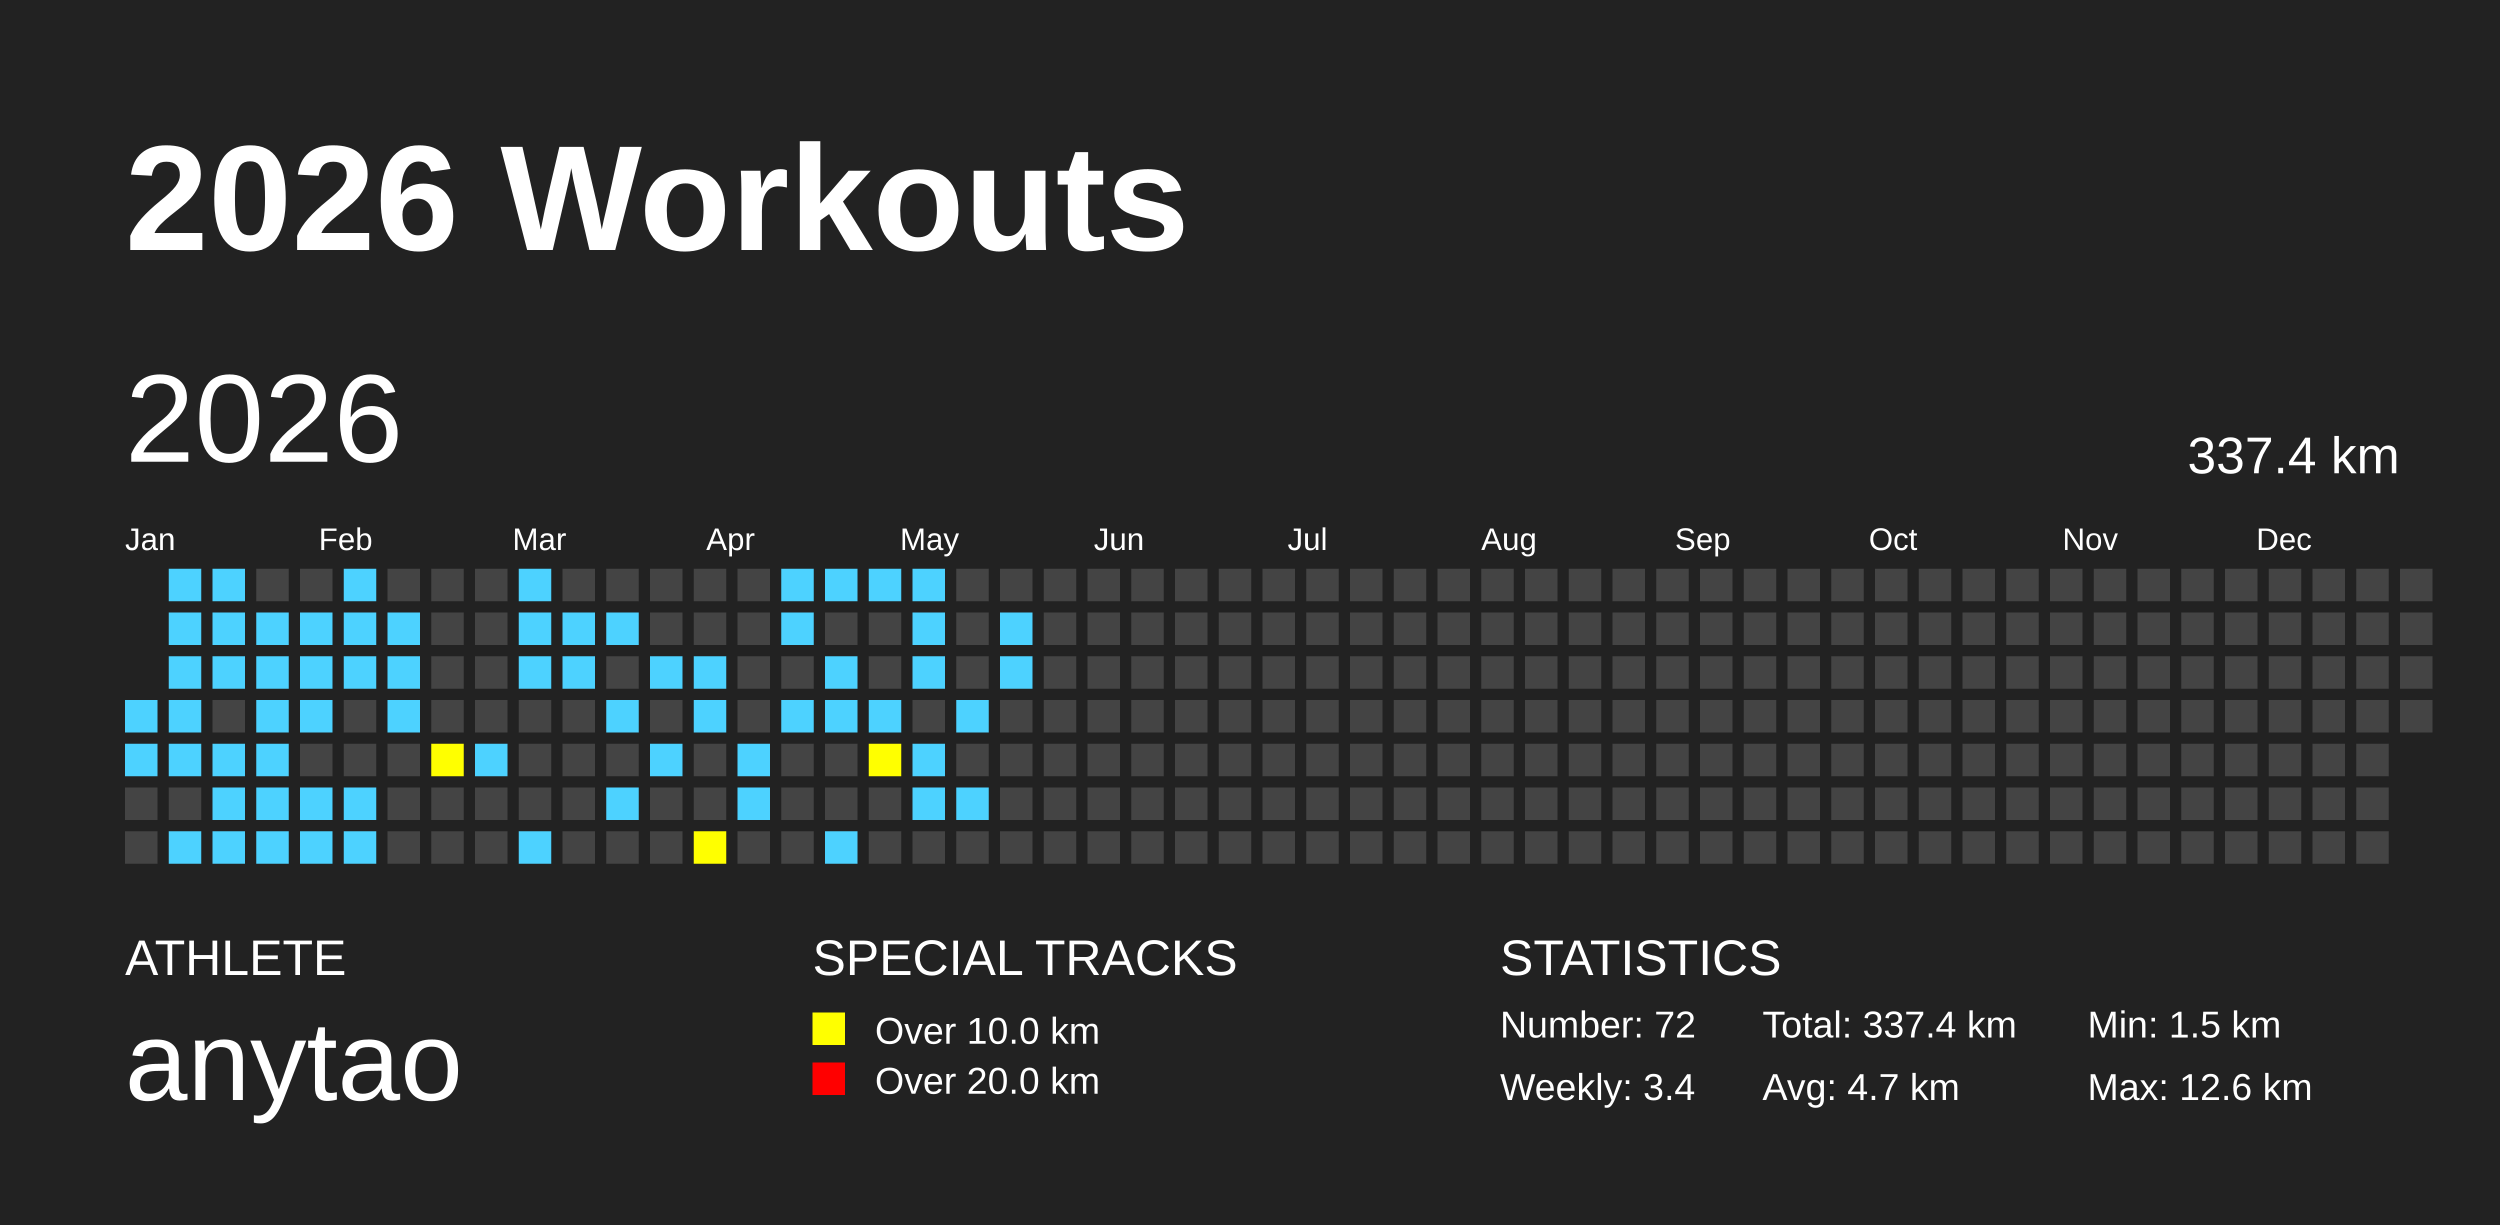
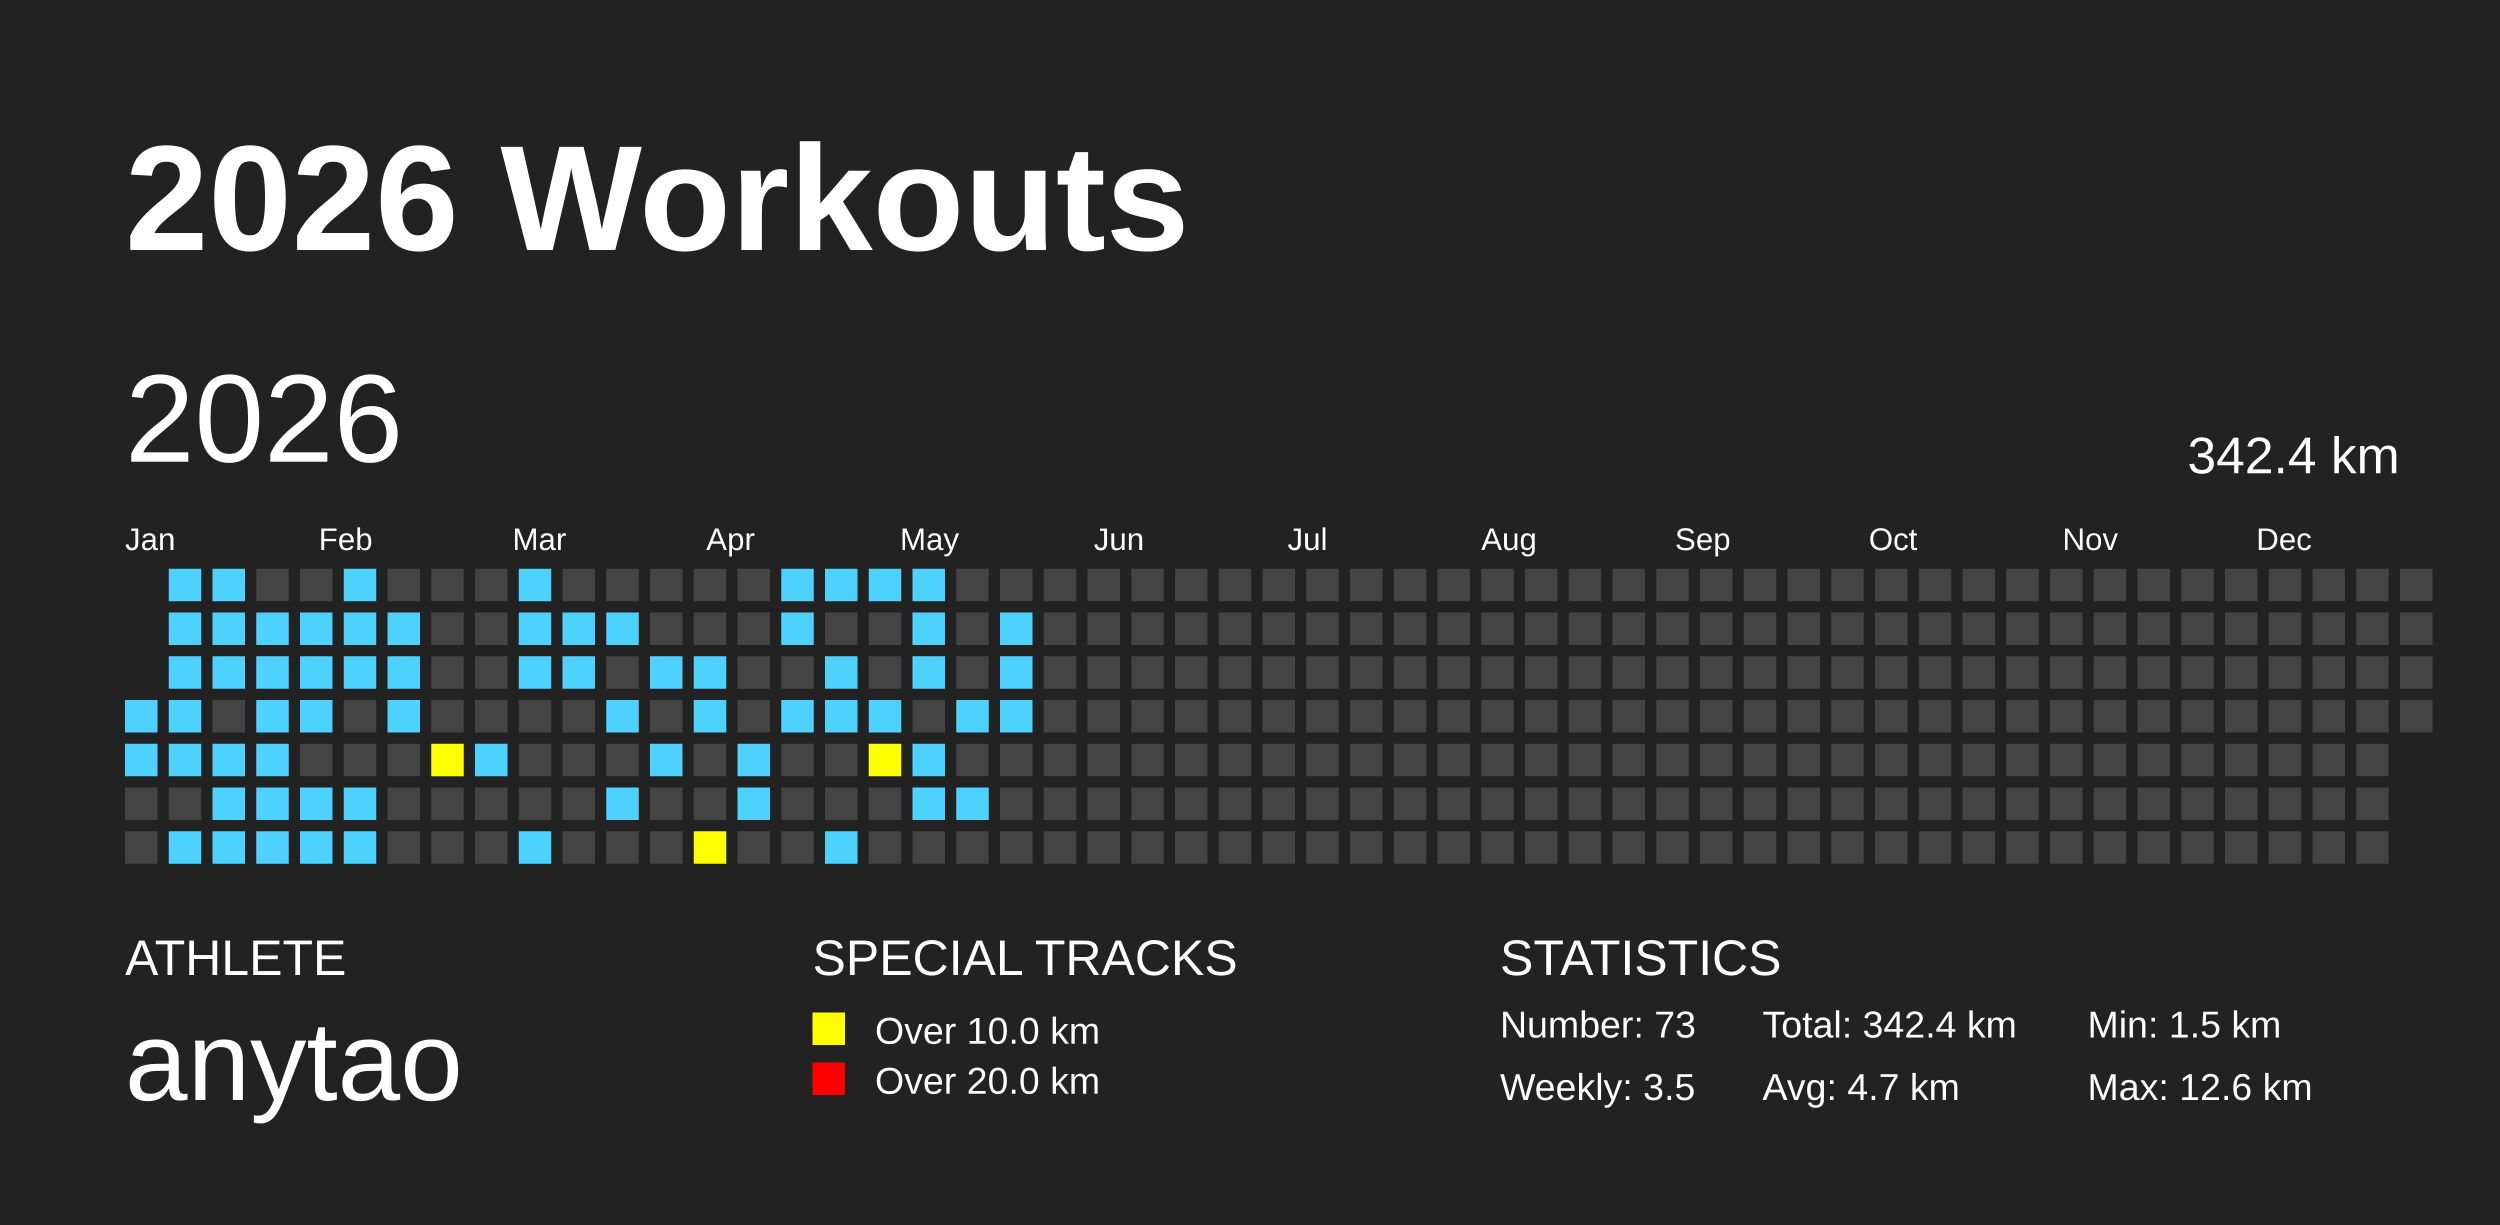
<svg xmlns="http://www.w3.org/2000/svg" baseProfile="full" height="98mm" version="1.1" viewBox="0,0,200,98" width="200mm">
  <defs />
  <rect fill="#222222" height="98" width="200" x="0" y="0" />
  <text fill="#FFFFFF" style="font-size:12px; font-family:Arial; font-weight:bold;" x="10" y="20">2026 Workouts</text>
  <text fill="#FFFFFF" style="font-size:4px; font-family:Arial" x="10" y="78">ATHLETE</text>
  <text fill="#FFFFFF" style="font-size:9px; font-family:Arial" x="10" y="88">anytao</text>
  <text fill="#FFFFFF" style="font-size:4px; font-family:Arial" x="65" y="78">SPECIAL TRACKS</text>
  <rect fill="yellow" height="2.6" width="2.6" x="65" y="81" />
  <text fill="#FFFFFF" style="font-size:3px; font-family:Arial" x="70" y="83.5">Over 10.0 km</text>
  <rect fill="red" height="2.6" width="2.6" x="65" y="85" />
  <text fill="#FFFFFF" style="font-size:3px; font-family:Arial" x="70" y="87.5">Over 20.0 km</text>
  <text fill="#FFFFFF" style="font-size:4px; font-family:Arial" x="120" y="78">STATISTICS</text>
-   <text fill="#FFFFFF" style="font-size:3px; font-family:Arial" x="120" y="83">Number: 72</text>
-   <text fill="#FFFFFF" style="font-size:3px; font-family:Arial" x="120" y="88">Weekly: 3.4</text>
-   <text fill="#FFFFFF" style="font-size:3px; font-family:Arial" x="141" y="83">Total: 337.4 km</text>
+   <text fill="#FFFFFF" style="font-size:3px; font-family:Arial" x="120" y="83">Number: 73</text>
+   <text fill="#FFFFFF" style="font-size:3px; font-family:Arial" x="120" y="88">Weekly: 3.5</text>
+   <text fill="#FFFFFF" style="font-size:3px; font-family:Arial" x="141" y="83">Total: 342.4 km</text>
  <text fill="#FFFFFF" style="font-size:3px; font-family:Arial" x="141" y="88">Avg: 4.7 km</text>
  <text fill="#FFFFFF" style="font-size:3px; font-family:Arial" x="167" y="83">Min: 1.5 km</text>
  <text fill="#FFFFFF" style="font-size:3px; font-family:Arial" x="167" y="88">Max: 12.6 km</text>
  <text dominant-baseline="hanging" fill="#FFFFFF" style="font-size:10.0px; font-family:Arial;" x="10" y="30">2026</text>
-   <text dominant-baseline="hanging" fill="#FFFFFF" style="font-size:4.125px; font-family:Arial;" x="175" y="35">337.4 km</text>
+   <text dominant-baseline="hanging" fill="#FFFFFF" style="font-size:4.125px; font-family:Arial;" x="175" y="35">342.4 km</text>
  <text fill="#FFFFFF" style="font-size:2.5px; font-family:Arial" x="10.0" y="44">Jan</text>
  <text fill="#FFFFFF" style="font-size:2.5px; font-family:Arial" x="25.5" y="44">Feb</text>
  <text fill="#FFFFFF" style="font-size:2.5px; font-family:Arial" x="41.0" y="44">Mar</text>
  <text fill="#FFFFFF" style="font-size:2.5px; font-family:Arial" x="56.5" y="44">Apr</text>
  <text fill="#FFFFFF" style="font-size:2.5px; font-family:Arial" x="72.0" y="44">May</text>
  <text fill="#FFFFFF" style="font-size:2.5px; font-family:Arial" x="87.5" y="44">Jun</text>
  <text fill="#FFFFFF" style="font-size:2.5px; font-family:Arial" x="103.0" y="44">Jul</text>
  <text fill="#FFFFFF" style="font-size:2.5px; font-family:Arial" x="118.5" y="44">Aug</text>
  <text fill="#FFFFFF" style="font-size:2.5px; font-family:Arial" x="134.0" y="44">Sep</text>
  <text fill="#FFFFFF" style="font-size:2.5px; font-family:Arial" x="149.5" y="44">Oct</text>
  <text fill="#FFFFFF" style="font-size:2.5px; font-family:Arial" x="165.0" y="44">Nov</text>
  <text fill="#FFFFFF" style="font-size:2.5px; font-family:Arial" x="180.5" y="44">Dec</text>
  <rect fill="#4DD2FF" height="2.6" width="2.6" x="10.0" y="56.0" />
  <rect fill="#4DD2FF" height="2.6" width="2.6" x="10.0" y="59.5" />
  <rect fill="#444444" height="2.6" width="2.6" x="10.0" y="63.0" />
  <rect fill="#444444" height="2.6" width="2.6" x="10.0" y="66.5" />
  <rect fill="#4DD2FF" height="2.6" width="2.6" x="13.5" y="45.5" />
  <rect fill="#4DD2FF" height="2.6" width="2.6" x="13.5" y="49.0" />
  <rect fill="#4DD2FF" height="2.6" width="2.6" x="13.5" y="52.5" />
  <rect fill="#4DD2FF" height="2.6" width="2.6" x="13.5" y="56.0" />
  <rect fill="#4DD2FF" height="2.6" width="2.6" x="13.5" y="59.5" />
  <rect fill="#444444" height="2.6" width="2.6" x="13.5" y="63.0" />
  <rect fill="#4DD2FF" height="2.6" width="2.6" x="13.5" y="66.5" />
  <rect fill="#4DD2FF" height="2.6" width="2.6" x="17.0" y="45.5" />
  <rect fill="#4DD2FF" height="2.6" width="2.6" x="17.0" y="49.0" />
  <rect fill="#4DD2FF" height="2.6" width="2.6" x="17.0" y="52.5" />
  <rect fill="#444444" height="2.6" width="2.6" x="17.0" y="56.0" />
  <rect fill="#4DD2FF" height="2.6" width="2.6" x="17.0" y="59.5" />
  <rect fill="#4DD2FF" height="2.6" width="2.6" x="17.0" y="63.0" />
  <rect fill="#4DD2FF" height="2.6" width="2.6" x="17.0" y="66.5" />
  <rect fill="#444444" height="2.6" width="2.6" x="20.5" y="45.5" />
  <rect fill="#4DD2FF" height="2.6" width="2.6" x="20.5" y="49.0" />
  <rect fill="#4DD2FF" height="2.6" width="2.6" x="20.5" y="52.5" />
  <rect fill="#4DD2FF" height="2.6" width="2.6" x="20.5" y="56.0" />
  <rect fill="#4DD2FF" height="2.6" width="2.6" x="20.5" y="59.5" />
  <rect fill="#4DD2FF" height="2.6" width="2.6" x="20.5" y="63.0" />
  <rect fill="#4DD2FF" height="2.6" width="2.6" x="20.5" y="66.5" />
  <rect fill="#444444" height="2.6" width="2.6" x="24.0" y="45.5" />
  <rect fill="#4DD2FF" height="2.6" width="2.6" x="24.0" y="49.0" />
  <rect fill="#4DD2FF" height="2.6" width="2.6" x="24.0" y="52.5" />
  <rect fill="#4DD2FF" height="2.6" width="2.6" x="24.0" y="56.0" />
  <rect fill="#444444" height="2.6" width="2.6" x="24.0" y="59.5" />
  <rect fill="#4DD2FF" height="2.6" width="2.6" x="24.0" y="63.0" />
  <rect fill="#4DD2FF" height="2.6" width="2.6" x="24.0" y="66.5" />
  <rect fill="#4DD2FF" height="2.6" width="2.6" x="27.5" y="45.5" />
  <rect fill="#4DD2FF" height="2.6" width="2.6" x="27.5" y="49.0" />
  <rect fill="#4DD2FF" height="2.6" width="2.6" x="27.5" y="52.5" />
  <rect fill="#444444" height="2.6" width="2.6" x="27.5" y="56.0" />
  <rect fill="#444444" height="2.6" width="2.6" x="27.5" y="59.5" />
  <rect fill="#4DD2FF" height="2.6" width="2.6" x="27.5" y="63.0" />
  <rect fill="#4DD2FF" height="2.6" width="2.6" x="27.5" y="66.5" />
  <rect fill="#444444" height="2.6" width="2.6" x="31.0" y="45.5" />
  <rect fill="#4DD2FF" height="2.6" width="2.6" x="31.0" y="49.0" />
  <rect fill="#4DD2FF" height="2.6" width="2.6" x="31.0" y="52.5" />
  <rect fill="#4DD2FF" height="2.6" width="2.6" x="31.0" y="56.0" />
  <rect fill="#444444" height="2.6" width="2.6" x="31.0" y="59.5" />
  <rect fill="#444444" height="2.6" width="2.6" x="31.0" y="63.0" />
  <rect fill="#444444" height="2.6" width="2.6" x="31.0" y="66.5" />
  <rect fill="#444444" height="2.6" width="2.6" x="34.5" y="45.5" />
  <rect fill="#444444" height="2.6" width="2.6" x="34.5" y="49.0" />
  <rect fill="#444444" height="2.6" width="2.6" x="34.5" y="52.5" />
  <rect fill="#444444" height="2.6" width="2.6" x="34.5" y="56.0" />
  <rect fill="yellow" height="2.6" width="2.6" x="34.5" y="59.5" />
  <rect fill="#444444" height="2.6" width="2.6" x="34.5" y="63.0" />
  <rect fill="#444444" height="2.6" width="2.6" x="34.5" y="66.5" />
  <rect fill="#444444" height="2.6" width="2.6" x="38.0" y="45.5" />
  <rect fill="#444444" height="2.6" width="2.6" x="38.0" y="49.0" />
  <rect fill="#444444" height="2.6" width="2.6" x="38.0" y="52.5" />
  <rect fill="#444444" height="2.6" width="2.6" x="38.0" y="56.0" />
  <rect fill="#4DD2FF" height="2.6" width="2.6" x="38.0" y="59.5" />
  <rect fill="#444444" height="2.6" width="2.6" x="38.0" y="63.0" />
  <rect fill="#444444" height="2.6" width="2.6" x="38.0" y="66.5" />
  <rect fill="#4DD2FF" height="2.6" width="2.6" x="41.5" y="45.5" />
  <rect fill="#4DD2FF" height="2.6" width="2.6" x="41.5" y="49.0" />
  <rect fill="#4DD2FF" height="2.6" width="2.6" x="41.5" y="52.5" />
  <rect fill="#444444" height="2.6" width="2.6" x="41.5" y="56.0" />
  <rect fill="#444444" height="2.6" width="2.6" x="41.5" y="59.5" />
  <rect fill="#444444" height="2.6" width="2.6" x="41.5" y="63.0" />
  <rect fill="#4DD2FF" height="2.6" width="2.6" x="41.5" y="66.5" />
  <rect fill="#444444" height="2.6" width="2.6" x="45.0" y="45.5" />
  <rect fill="#4DD2FF" height="2.6" width="2.6" x="45.0" y="49.0" />
  <rect fill="#4DD2FF" height="2.6" width="2.6" x="45.0" y="52.5" />
  <rect fill="#444444" height="2.6" width="2.6" x="45.0" y="56.0" />
  <rect fill="#444444" height="2.6" width="2.6" x="45.0" y="59.5" />
  <rect fill="#444444" height="2.6" width="2.6" x="45.0" y="63.0" />
  <rect fill="#444444" height="2.6" width="2.6" x="45.0" y="66.5" />
  <rect fill="#444444" height="2.6" width="2.6" x="48.5" y="45.5" />
  <rect fill="#4DD2FF" height="2.6" width="2.6" x="48.5" y="49.0" />
  <rect fill="#444444" height="2.6" width="2.6" x="48.5" y="52.5" />
  <rect fill="#4DD2FF" height="2.6" width="2.6" x="48.5" y="56.0" />
  <rect fill="#444444" height="2.6" width="2.6" x="48.5" y="59.5" />
  <rect fill="#4DD2FF" height="2.6" width="2.6" x="48.5" y="63.0" />
  <rect fill="#444444" height="2.6" width="2.6" x="48.5" y="66.5" />
  <rect fill="#444444" height="2.6" width="2.6" x="52.0" y="45.5" />
  <rect fill="#444444" height="2.6" width="2.6" x="52.0" y="49.0" />
  <rect fill="#4DD2FF" height="2.6" width="2.6" x="52.0" y="52.5" />
  <rect fill="#444444" height="2.6" width="2.6" x="52.0" y="56.0" />
  <rect fill="#4DD2FF" height="2.6" width="2.6" x="52.0" y="59.5" />
  <rect fill="#444444" height="2.6" width="2.6" x="52.0" y="63.0" />
  <rect fill="#444444" height="2.6" width="2.6" x="52.0" y="66.5" />
  <rect fill="#444444" height="2.6" width="2.6" x="55.5" y="45.5" />
  <rect fill="#444444" height="2.6" width="2.6" x="55.5" y="49.0" />
  <rect fill="#4DD2FF" height="2.6" width="2.6" x="55.5" y="52.5" />
  <rect fill="#4DD2FF" height="2.6" width="2.6" x="55.5" y="56.0" />
  <rect fill="#444444" height="2.6" width="2.6" x="55.5" y="59.5" />
  <rect fill="#444444" height="2.6" width="2.6" x="55.5" y="63.0" />
  <rect fill="yellow" height="2.6" width="2.6" x="55.5" y="66.5" />
  <rect fill="#444444" height="2.6" width="2.6" x="59.0" y="45.5" />
  <rect fill="#444444" height="2.6" width="2.6" x="59.0" y="49.0" />
  <rect fill="#444444" height="2.6" width="2.6" x="59.0" y="52.5" />
  <rect fill="#444444" height="2.6" width="2.6" x="59.0" y="56.0" />
  <rect fill="#4DD2FF" height="2.6" width="2.6" x="59.0" y="59.5" />
  <rect fill="#4DD2FF" height="2.6" width="2.6" x="59.0" y="63.0" />
  <rect fill="#444444" height="2.6" width="2.6" x="59.0" y="66.5" />
  <rect fill="#4DD2FF" height="2.6" width="2.6" x="62.5" y="45.5" />
  <rect fill="#4DD2FF" height="2.6" width="2.6" x="62.5" y="49.0" />
  <rect fill="#444444" height="2.6" width="2.6" x="62.5" y="52.5" />
  <rect fill="#4DD2FF" height="2.6" width="2.6" x="62.5" y="56.0" />
  <rect fill="#444444" height="2.6" width="2.6" x="62.5" y="59.5" />
  <rect fill="#444444" height="2.6" width="2.6" x="62.5" y="63.0" />
  <rect fill="#444444" height="2.6" width="2.6" x="62.5" y="66.5" />
  <rect fill="#4DD2FF" height="2.6" width="2.6" x="66.0" y="45.5" />
  <rect fill="#444444" height="2.6" width="2.6" x="66.0" y="49.0" />
  <rect fill="#4DD2FF" height="2.6" width="2.6" x="66.0" y="52.5" />
  <rect fill="#4DD2FF" height="2.6" width="2.6" x="66.0" y="56.0" />
  <rect fill="#444444" height="2.6" width="2.6" x="66.0" y="59.5" />
  <rect fill="#444444" height="2.6" width="2.6" x="66.0" y="63.0" />
  <rect fill="#4DD2FF" height="2.6" width="2.6" x="66.0" y="66.5" />
  <rect fill="#4DD2FF" height="2.6" width="2.6" x="69.5" y="45.5" />
  <rect fill="#444444" height="2.6" width="2.6" x="69.5" y="49.0" />
  <rect fill="#444444" height="2.6" width="2.6" x="69.5" y="52.5" />
  <rect fill="#4DD2FF" height="2.6" width="2.6" x="69.5" y="56.0" />
  <rect fill="yellow" height="2.6" width="2.6" x="69.5" y="59.5" />
  <rect fill="#444444" height="2.6" width="2.6" x="69.5" y="63.0" />
  <rect fill="#444444" height="2.6" width="2.6" x="69.5" y="66.5" />
  <rect fill="#4DD2FF" height="2.6" width="2.6" x="73.0" y="45.5" />
  <rect fill="#4DD2FF" height="2.6" width="2.6" x="73.0" y="49.0" />
  <rect fill="#4DD2FF" height="2.6" width="2.6" x="73.0" y="52.5" />
  <rect fill="#444444" height="2.6" width="2.6" x="73.0" y="56.0" />
  <rect fill="#4DD2FF" height="2.6" width="2.6" x="73.0" y="59.5" />
  <rect fill="#4DD2FF" height="2.6" width="2.6" x="73.0" y="63.0" />
  <rect fill="#444444" height="2.6" width="2.6" x="73.0" y="66.5" />
  <rect fill="#444444" height="2.6" width="2.6" x="76.5" y="45.5" />
  <rect fill="#444444" height="2.6" width="2.6" x="76.5" y="49.0" />
  <rect fill="#444444" height="2.6" width="2.6" x="76.5" y="52.5" />
  <rect fill="#4DD2FF" height="2.6" width="2.6" x="76.5" y="56.0" />
  <rect fill="#444444" height="2.6" width="2.6" x="76.5" y="59.5" />
  <rect fill="#4DD2FF" height="2.6" width="2.6" x="76.5" y="63.0" />
  <rect fill="#444444" height="2.6" width="2.6" x="76.5" y="66.5" />
  <rect fill="#444444" height="2.6" width="2.6" x="80.0" y="45.5" />
  <rect fill="#4DD2FF" height="2.6" width="2.6" x="80.0" y="49.0" />
  <rect fill="#4DD2FF" height="2.6" width="2.6" x="80.0" y="52.5" />
-   <rect fill="#444444" height="2.6" width="2.6" x="80.0" y="56.0" />
+   <rect fill="#4DD2FF" height="2.6" width="2.6" x="80.0" y="56.0" />
  <rect fill="#444444" height="2.6" width="2.6" x="80.0" y="59.5" />
  <rect fill="#444444" height="2.6" width="2.6" x="80.0" y="63.0" />
  <rect fill="#444444" height="2.6" width="2.6" x="80.0" y="66.5" />
  <rect fill="#444444" height="2.6" width="2.6" x="83.5" y="45.5" />
  <rect fill="#444444" height="2.6" width="2.6" x="83.5" y="49.0" />
  <rect fill="#444444" height="2.6" width="2.6" x="83.5" y="52.5" />
  <rect fill="#444444" height="2.6" width="2.6" x="83.5" y="56.0" />
  <rect fill="#444444" height="2.6" width="2.6" x="83.5" y="59.5" />
  <rect fill="#444444" height="2.6" width="2.6" x="83.5" y="63.0" />
  <rect fill="#444444" height="2.6" width="2.6" x="83.5" y="66.5" />
  <rect fill="#444444" height="2.6" width="2.6" x="87.0" y="45.5" />
  <rect fill="#444444" height="2.6" width="2.6" x="87.0" y="49.0" />
  <rect fill="#444444" height="2.6" width="2.6" x="87.0" y="52.5" />
  <rect fill="#444444" height="2.6" width="2.6" x="87.0" y="56.0" />
  <rect fill="#444444" height="2.6" width="2.6" x="87.0" y="59.5" />
  <rect fill="#444444" height="2.6" width="2.6" x="87.0" y="63.0" />
  <rect fill="#444444" height="2.6" width="2.6" x="87.0" y="66.5" />
  <rect fill="#444444" height="2.6" width="2.6" x="90.5" y="45.5" />
  <rect fill="#444444" height="2.6" width="2.6" x="90.5" y="49.0" />
  <rect fill="#444444" height="2.6" width="2.6" x="90.5" y="52.5" />
  <rect fill="#444444" height="2.6" width="2.6" x="90.5" y="56.0" />
  <rect fill="#444444" height="2.6" width="2.6" x="90.5" y="59.5" />
  <rect fill="#444444" height="2.6" width="2.6" x="90.5" y="63.0" />
  <rect fill="#444444" height="2.6" width="2.6" x="90.5" y="66.5" />
  <rect fill="#444444" height="2.6" width="2.6" x="94.0" y="45.5" />
  <rect fill="#444444" height="2.6" width="2.6" x="94.0" y="49.0" />
  <rect fill="#444444" height="2.6" width="2.6" x="94.0" y="52.5" />
  <rect fill="#444444" height="2.6" width="2.6" x="94.0" y="56.0" />
  <rect fill="#444444" height="2.6" width="2.6" x="94.0" y="59.5" />
  <rect fill="#444444" height="2.6" width="2.6" x="94.0" y="63.0" />
  <rect fill="#444444" height="2.6" width="2.6" x="94.0" y="66.5" />
  <rect fill="#444444" height="2.6" width="2.6" x="97.5" y="45.5" />
  <rect fill="#444444" height="2.6" width="2.6" x="97.5" y="49.0" />
  <rect fill="#444444" height="2.6" width="2.6" x="97.5" y="52.5" />
  <rect fill="#444444" height="2.6" width="2.6" x="97.5" y="56.0" />
  <rect fill="#444444" height="2.6" width="2.6" x="97.5" y="59.5" />
  <rect fill="#444444" height="2.6" width="2.6" x="97.5" y="63.0" />
  <rect fill="#444444" height="2.6" width="2.6" x="97.5" y="66.5" />
  <rect fill="#444444" height="2.6" width="2.6" x="101.0" y="45.5" />
  <rect fill="#444444" height="2.6" width="2.6" x="101.0" y="49.0" />
  <rect fill="#444444" height="2.6" width="2.6" x="101.0" y="52.5" />
  <rect fill="#444444" height="2.6" width="2.6" x="101.0" y="56.0" />
  <rect fill="#444444" height="2.6" width="2.6" x="101.0" y="59.5" />
  <rect fill="#444444" height="2.6" width="2.6" x="101.0" y="63.0" />
  <rect fill="#444444" height="2.6" width="2.6" x="101.0" y="66.5" />
  <rect fill="#444444" height="2.6" width="2.6" x="104.5" y="45.5" />
  <rect fill="#444444" height="2.6" width="2.6" x="104.5" y="49.0" />
  <rect fill="#444444" height="2.6" width="2.6" x="104.5" y="52.5" />
  <rect fill="#444444" height="2.6" width="2.6" x="104.5" y="56.0" />
  <rect fill="#444444" height="2.6" width="2.6" x="104.5" y="59.5" />
  <rect fill="#444444" height="2.6" width="2.6" x="104.5" y="63.0" />
  <rect fill="#444444" height="2.6" width="2.6" x="104.5" y="66.5" />
  <rect fill="#444444" height="2.6" width="2.6" x="108.0" y="45.5" />
  <rect fill="#444444" height="2.6" width="2.6" x="108.0" y="49.0" />
  <rect fill="#444444" height="2.6" width="2.6" x="108.0" y="52.5" />
  <rect fill="#444444" height="2.6" width="2.6" x="108.0" y="56.0" />
  <rect fill="#444444" height="2.6" width="2.6" x="108.0" y="59.5" />
  <rect fill="#444444" height="2.6" width="2.6" x="108.0" y="63.0" />
  <rect fill="#444444" height="2.6" width="2.6" x="108.0" y="66.5" />
  <rect fill="#444444" height="2.6" width="2.6" x="111.5" y="45.5" />
  <rect fill="#444444" height="2.6" width="2.6" x="111.5" y="49.0" />
  <rect fill="#444444" height="2.6" width="2.6" x="111.5" y="52.5" />
  <rect fill="#444444" height="2.6" width="2.6" x="111.5" y="56.0" />
  <rect fill="#444444" height="2.6" width="2.6" x="111.5" y="59.5" />
  <rect fill="#444444" height="2.6" width="2.6" x="111.5" y="63.0" />
  <rect fill="#444444" height="2.6" width="2.6" x="111.5" y="66.5" />
  <rect fill="#444444" height="2.6" width="2.6" x="115.0" y="45.5" />
  <rect fill="#444444" height="2.6" width="2.6" x="115.0" y="49.0" />
  <rect fill="#444444" height="2.6" width="2.6" x="115.0" y="52.5" />
  <rect fill="#444444" height="2.6" width="2.6" x="115.0" y="56.0" />
  <rect fill="#444444" height="2.6" width="2.6" x="115.0" y="59.5" />
  <rect fill="#444444" height="2.6" width="2.6" x="115.0" y="63.0" />
  <rect fill="#444444" height="2.6" width="2.6" x="115.0" y="66.5" />
  <rect fill="#444444" height="2.6" width="2.6" x="118.5" y="45.5" />
  <rect fill="#444444" height="2.6" width="2.6" x="118.5" y="49.0" />
  <rect fill="#444444" height="2.6" width="2.6" x="118.5" y="52.5" />
  <rect fill="#444444" height="2.6" width="2.6" x="118.5" y="56.0" />
  <rect fill="#444444" height="2.6" width="2.6" x="118.5" y="59.5" />
  <rect fill="#444444" height="2.6" width="2.6" x="118.5" y="63.0" />
  <rect fill="#444444" height="2.6" width="2.6" x="118.5" y="66.5" />
  <rect fill="#444444" height="2.6" width="2.6" x="122.0" y="45.5" />
  <rect fill="#444444" height="2.6" width="2.6" x="122.0" y="49.0" />
  <rect fill="#444444" height="2.6" width="2.6" x="122.0" y="52.5" />
  <rect fill="#444444" height="2.6" width="2.6" x="122.0" y="56.0" />
  <rect fill="#444444" height="2.6" width="2.6" x="122.0" y="59.5" />
  <rect fill="#444444" height="2.6" width="2.6" x="122.0" y="63.0" />
  <rect fill="#444444" height="2.6" width="2.6" x="122.0" y="66.5" />
  <rect fill="#444444" height="2.6" width="2.6" x="125.5" y="45.5" />
  <rect fill="#444444" height="2.6" width="2.6" x="125.5" y="49.0" />
  <rect fill="#444444" height="2.6" width="2.6" x="125.5" y="52.5" />
  <rect fill="#444444" height="2.6" width="2.6" x="125.5" y="56.0" />
  <rect fill="#444444" height="2.6" width="2.6" x="125.5" y="59.5" />
  <rect fill="#444444" height="2.6" width="2.6" x="125.5" y="63.0" />
  <rect fill="#444444" height="2.6" width="2.6" x="125.5" y="66.5" />
  <rect fill="#444444" height="2.6" width="2.6" x="129.0" y="45.5" />
  <rect fill="#444444" height="2.6" width="2.6" x="129.0" y="49.0" />
  <rect fill="#444444" height="2.6" width="2.6" x="129.0" y="52.5" />
  <rect fill="#444444" height="2.6" width="2.6" x="129.0" y="56.0" />
  <rect fill="#444444" height="2.6" width="2.6" x="129.0" y="59.5" />
  <rect fill="#444444" height="2.6" width="2.6" x="129.0" y="63.0" />
  <rect fill="#444444" height="2.6" width="2.6" x="129.0" y="66.5" />
  <rect fill="#444444" height="2.6" width="2.6" x="132.5" y="45.5" />
  <rect fill="#444444" height="2.6" width="2.6" x="132.5" y="49.0" />
  <rect fill="#444444" height="2.6" width="2.6" x="132.5" y="52.5" />
  <rect fill="#444444" height="2.6" width="2.6" x="132.5" y="56.0" />
  <rect fill="#444444" height="2.6" width="2.6" x="132.5" y="59.5" />
  <rect fill="#444444" height="2.6" width="2.6" x="132.5" y="63.0" />
  <rect fill="#444444" height="2.6" width="2.6" x="132.5" y="66.5" />
  <rect fill="#444444" height="2.6" width="2.6" x="136.0" y="45.5" />
  <rect fill="#444444" height="2.6" width="2.6" x="136.0" y="49.0" />
  <rect fill="#444444" height="2.6" width="2.6" x="136.0" y="52.5" />
  <rect fill="#444444" height="2.6" width="2.6" x="136.0" y="56.0" />
  <rect fill="#444444" height="2.6" width="2.6" x="136.0" y="59.5" />
  <rect fill="#444444" height="2.6" width="2.6" x="136.0" y="63.0" />
  <rect fill="#444444" height="2.6" width="2.6" x="136.0" y="66.5" />
  <rect fill="#444444" height="2.6" width="2.6" x="139.5" y="45.5" />
  <rect fill="#444444" height="2.6" width="2.6" x="139.5" y="49.0" />
  <rect fill="#444444" height="2.6" width="2.6" x="139.5" y="52.5" />
  <rect fill="#444444" height="2.6" width="2.6" x="139.5" y="56.0" />
  <rect fill="#444444" height="2.6" width="2.6" x="139.5" y="59.5" />
  <rect fill="#444444" height="2.6" width="2.6" x="139.5" y="63.0" />
  <rect fill="#444444" height="2.6" width="2.6" x="139.5" y="66.5" />
  <rect fill="#444444" height="2.6" width="2.6" x="143.0" y="45.5" />
  <rect fill="#444444" height="2.6" width="2.6" x="143.0" y="49.0" />
  <rect fill="#444444" height="2.6" width="2.6" x="143.0" y="52.5" />
  <rect fill="#444444" height="2.6" width="2.6" x="143.0" y="56.0" />
  <rect fill="#444444" height="2.6" width="2.6" x="143.0" y="59.5" />
  <rect fill="#444444" height="2.6" width="2.6" x="143.0" y="63.0" />
  <rect fill="#444444" height="2.6" width="2.6" x="143.0" y="66.5" />
  <rect fill="#444444" height="2.6" width="2.6" x="146.5" y="45.5" />
  <rect fill="#444444" height="2.6" width="2.6" x="146.5" y="49.0" />
  <rect fill="#444444" height="2.6" width="2.6" x="146.5" y="52.5" />
  <rect fill="#444444" height="2.6" width="2.6" x="146.5" y="56.0" />
  <rect fill="#444444" height="2.6" width="2.6" x="146.5" y="59.5" />
  <rect fill="#444444" height="2.6" width="2.6" x="146.5" y="63.0" />
  <rect fill="#444444" height="2.6" width="2.6" x="146.5" y="66.5" />
  <rect fill="#444444" height="2.6" width="2.6" x="150.0" y="45.5" />
  <rect fill="#444444" height="2.6" width="2.6" x="150.0" y="49.0" />
  <rect fill="#444444" height="2.6" width="2.6" x="150.0" y="52.5" />
  <rect fill="#444444" height="2.6" width="2.6" x="150.0" y="56.0" />
  <rect fill="#444444" height="2.6" width="2.6" x="150.0" y="59.5" />
  <rect fill="#444444" height="2.6" width="2.6" x="150.0" y="63.0" />
  <rect fill="#444444" height="2.6" width="2.6" x="150.0" y="66.5" />
  <rect fill="#444444" height="2.6" width="2.6" x="153.5" y="45.5" />
  <rect fill="#444444" height="2.6" width="2.6" x="153.5" y="49.0" />
  <rect fill="#444444" height="2.6" width="2.6" x="153.5" y="52.5" />
  <rect fill="#444444" height="2.6" width="2.6" x="153.5" y="56.0" />
  <rect fill="#444444" height="2.6" width="2.6" x="153.5" y="59.5" />
  <rect fill="#444444" height="2.6" width="2.6" x="153.5" y="63.0" />
  <rect fill="#444444" height="2.6" width="2.6" x="153.5" y="66.5" />
  <rect fill="#444444" height="2.6" width="2.6" x="157.0" y="45.5" />
  <rect fill="#444444" height="2.6" width="2.6" x="157.0" y="49.0" />
  <rect fill="#444444" height="2.6" width="2.6" x="157.0" y="52.5" />
  <rect fill="#444444" height="2.6" width="2.6" x="157.0" y="56.0" />
  <rect fill="#444444" height="2.6" width="2.6" x="157.0" y="59.5" />
  <rect fill="#444444" height="2.6" width="2.6" x="157.0" y="63.0" />
  <rect fill="#444444" height="2.6" width="2.6" x="157.0" y="66.5" />
  <rect fill="#444444" height="2.6" width="2.6" x="160.5" y="45.5" />
  <rect fill="#444444" height="2.6" width="2.6" x="160.5" y="49.0" />
  <rect fill="#444444" height="2.6" width="2.6" x="160.5" y="52.5" />
  <rect fill="#444444" height="2.6" width="2.6" x="160.5" y="56.0" />
  <rect fill="#444444" height="2.6" width="2.6" x="160.5" y="59.5" />
  <rect fill="#444444" height="2.6" width="2.6" x="160.5" y="63.0" />
  <rect fill="#444444" height="2.6" width="2.6" x="160.5" y="66.5" />
  <rect fill="#444444" height="2.6" width="2.6" x="164.0" y="45.5" />
  <rect fill="#444444" height="2.6" width="2.6" x="164.0" y="49.0" />
  <rect fill="#444444" height="2.6" width="2.6" x="164.0" y="52.5" />
  <rect fill="#444444" height="2.6" width="2.6" x="164.0" y="56.0" />
  <rect fill="#444444" height="2.6" width="2.6" x="164.0" y="59.5" />
  <rect fill="#444444" height="2.6" width="2.6" x="164.0" y="63.0" />
  <rect fill="#444444" height="2.6" width="2.6" x="164.0" y="66.5" />
  <rect fill="#444444" height="2.6" width="2.6" x="167.5" y="45.5" />
  <rect fill="#444444" height="2.6" width="2.6" x="167.5" y="49.0" />
  <rect fill="#444444" height="2.6" width="2.6" x="167.5" y="52.5" />
  <rect fill="#444444" height="2.6" width="2.6" x="167.5" y="56.0" />
  <rect fill="#444444" height="2.6" width="2.6" x="167.5" y="59.5" />
  <rect fill="#444444" height="2.6" width="2.6" x="167.5" y="63.0" />
  <rect fill="#444444" height="2.6" width="2.6" x="167.5" y="66.5" />
  <rect fill="#444444" height="2.6" width="2.6" x="171.0" y="45.5" />
  <rect fill="#444444" height="2.6" width="2.6" x="171.0" y="49.0" />
  <rect fill="#444444" height="2.6" width="2.6" x="171.0" y="52.5" />
  <rect fill="#444444" height="2.6" width="2.6" x="171.0" y="56.0" />
  <rect fill="#444444" height="2.6" width="2.6" x="171.0" y="59.5" />
  <rect fill="#444444" height="2.6" width="2.6" x="171.0" y="63.0" />
  <rect fill="#444444" height="2.6" width="2.6" x="171.0" y="66.5" />
  <rect fill="#444444" height="2.6" width="2.6" x="174.5" y="45.5" />
  <rect fill="#444444" height="2.6" width="2.6" x="174.5" y="49.0" />
  <rect fill="#444444" height="2.6" width="2.6" x="174.5" y="52.5" />
  <rect fill="#444444" height="2.6" width="2.6" x="174.5" y="56.0" />
  <rect fill="#444444" height="2.6" width="2.6" x="174.5" y="59.5" />
  <rect fill="#444444" height="2.6" width="2.6" x="174.5" y="63.0" />
  <rect fill="#444444" height="2.6" width="2.6" x="174.5" y="66.5" />
  <rect fill="#444444" height="2.6" width="2.6" x="178.0" y="45.5" />
  <rect fill="#444444" height="2.6" width="2.6" x="178.0" y="49.0" />
  <rect fill="#444444" height="2.6" width="2.6" x="178.0" y="52.5" />
  <rect fill="#444444" height="2.6" width="2.6" x="178.0" y="56.0" />
  <rect fill="#444444" height="2.6" width="2.6" x="178.0" y="59.5" />
  <rect fill="#444444" height="2.6" width="2.6" x="178.0" y="63.0" />
  <rect fill="#444444" height="2.6" width="2.6" x="178.0" y="66.5" />
  <rect fill="#444444" height="2.6" width="2.6" x="181.5" y="45.5" />
  <rect fill="#444444" height="2.6" width="2.6" x="181.5" y="49.0" />
  <rect fill="#444444" height="2.6" width="2.6" x="181.5" y="52.5" />
  <rect fill="#444444" height="2.6" width="2.6" x="181.5" y="56.0" />
  <rect fill="#444444" height="2.6" width="2.6" x="181.5" y="59.5" />
  <rect fill="#444444" height="2.6" width="2.6" x="181.5" y="63.0" />
  <rect fill="#444444" height="2.6" width="2.6" x="181.5" y="66.5" />
  <rect fill="#444444" height="2.6" width="2.6" x="185.0" y="45.5" />
  <rect fill="#444444" height="2.6" width="2.6" x="185.0" y="49.0" />
  <rect fill="#444444" height="2.6" width="2.6" x="185.0" y="52.5" />
  <rect fill="#444444" height="2.6" width="2.6" x="185.0" y="56.0" />
  <rect fill="#444444" height="2.6" width="2.6" x="185.0" y="59.5" />
  <rect fill="#444444" height="2.6" width="2.6" x="185.0" y="63.0" />
  <rect fill="#444444" height="2.6" width="2.6" x="185.0" y="66.5" />
  <rect fill="#444444" height="2.6" width="2.6" x="188.5" y="45.5" />
  <rect fill="#444444" height="2.6" width="2.6" x="188.5" y="49.0" />
  <rect fill="#444444" height="2.6" width="2.6" x="188.5" y="52.5" />
  <rect fill="#444444" height="2.6" width="2.6" x="188.5" y="56.0" />
  <rect fill="#444444" height="2.6" width="2.6" x="188.5" y="59.5" />
  <rect fill="#444444" height="2.6" width="2.6" x="188.5" y="63.0" />
  <rect fill="#444444" height="2.6" width="2.6" x="188.5" y="66.5" />
  <rect fill="#444444" height="2.6" width="2.6" x="192.0" y="45.5" />
  <rect fill="#444444" height="2.6" width="2.6" x="192.0" y="49.0" />
  <rect fill="#444444" height="2.6" width="2.6" x="192.0" y="52.5" />
  <rect fill="#444444" height="2.6" width="2.6" x="192.0" y="56.0" />
</svg>
